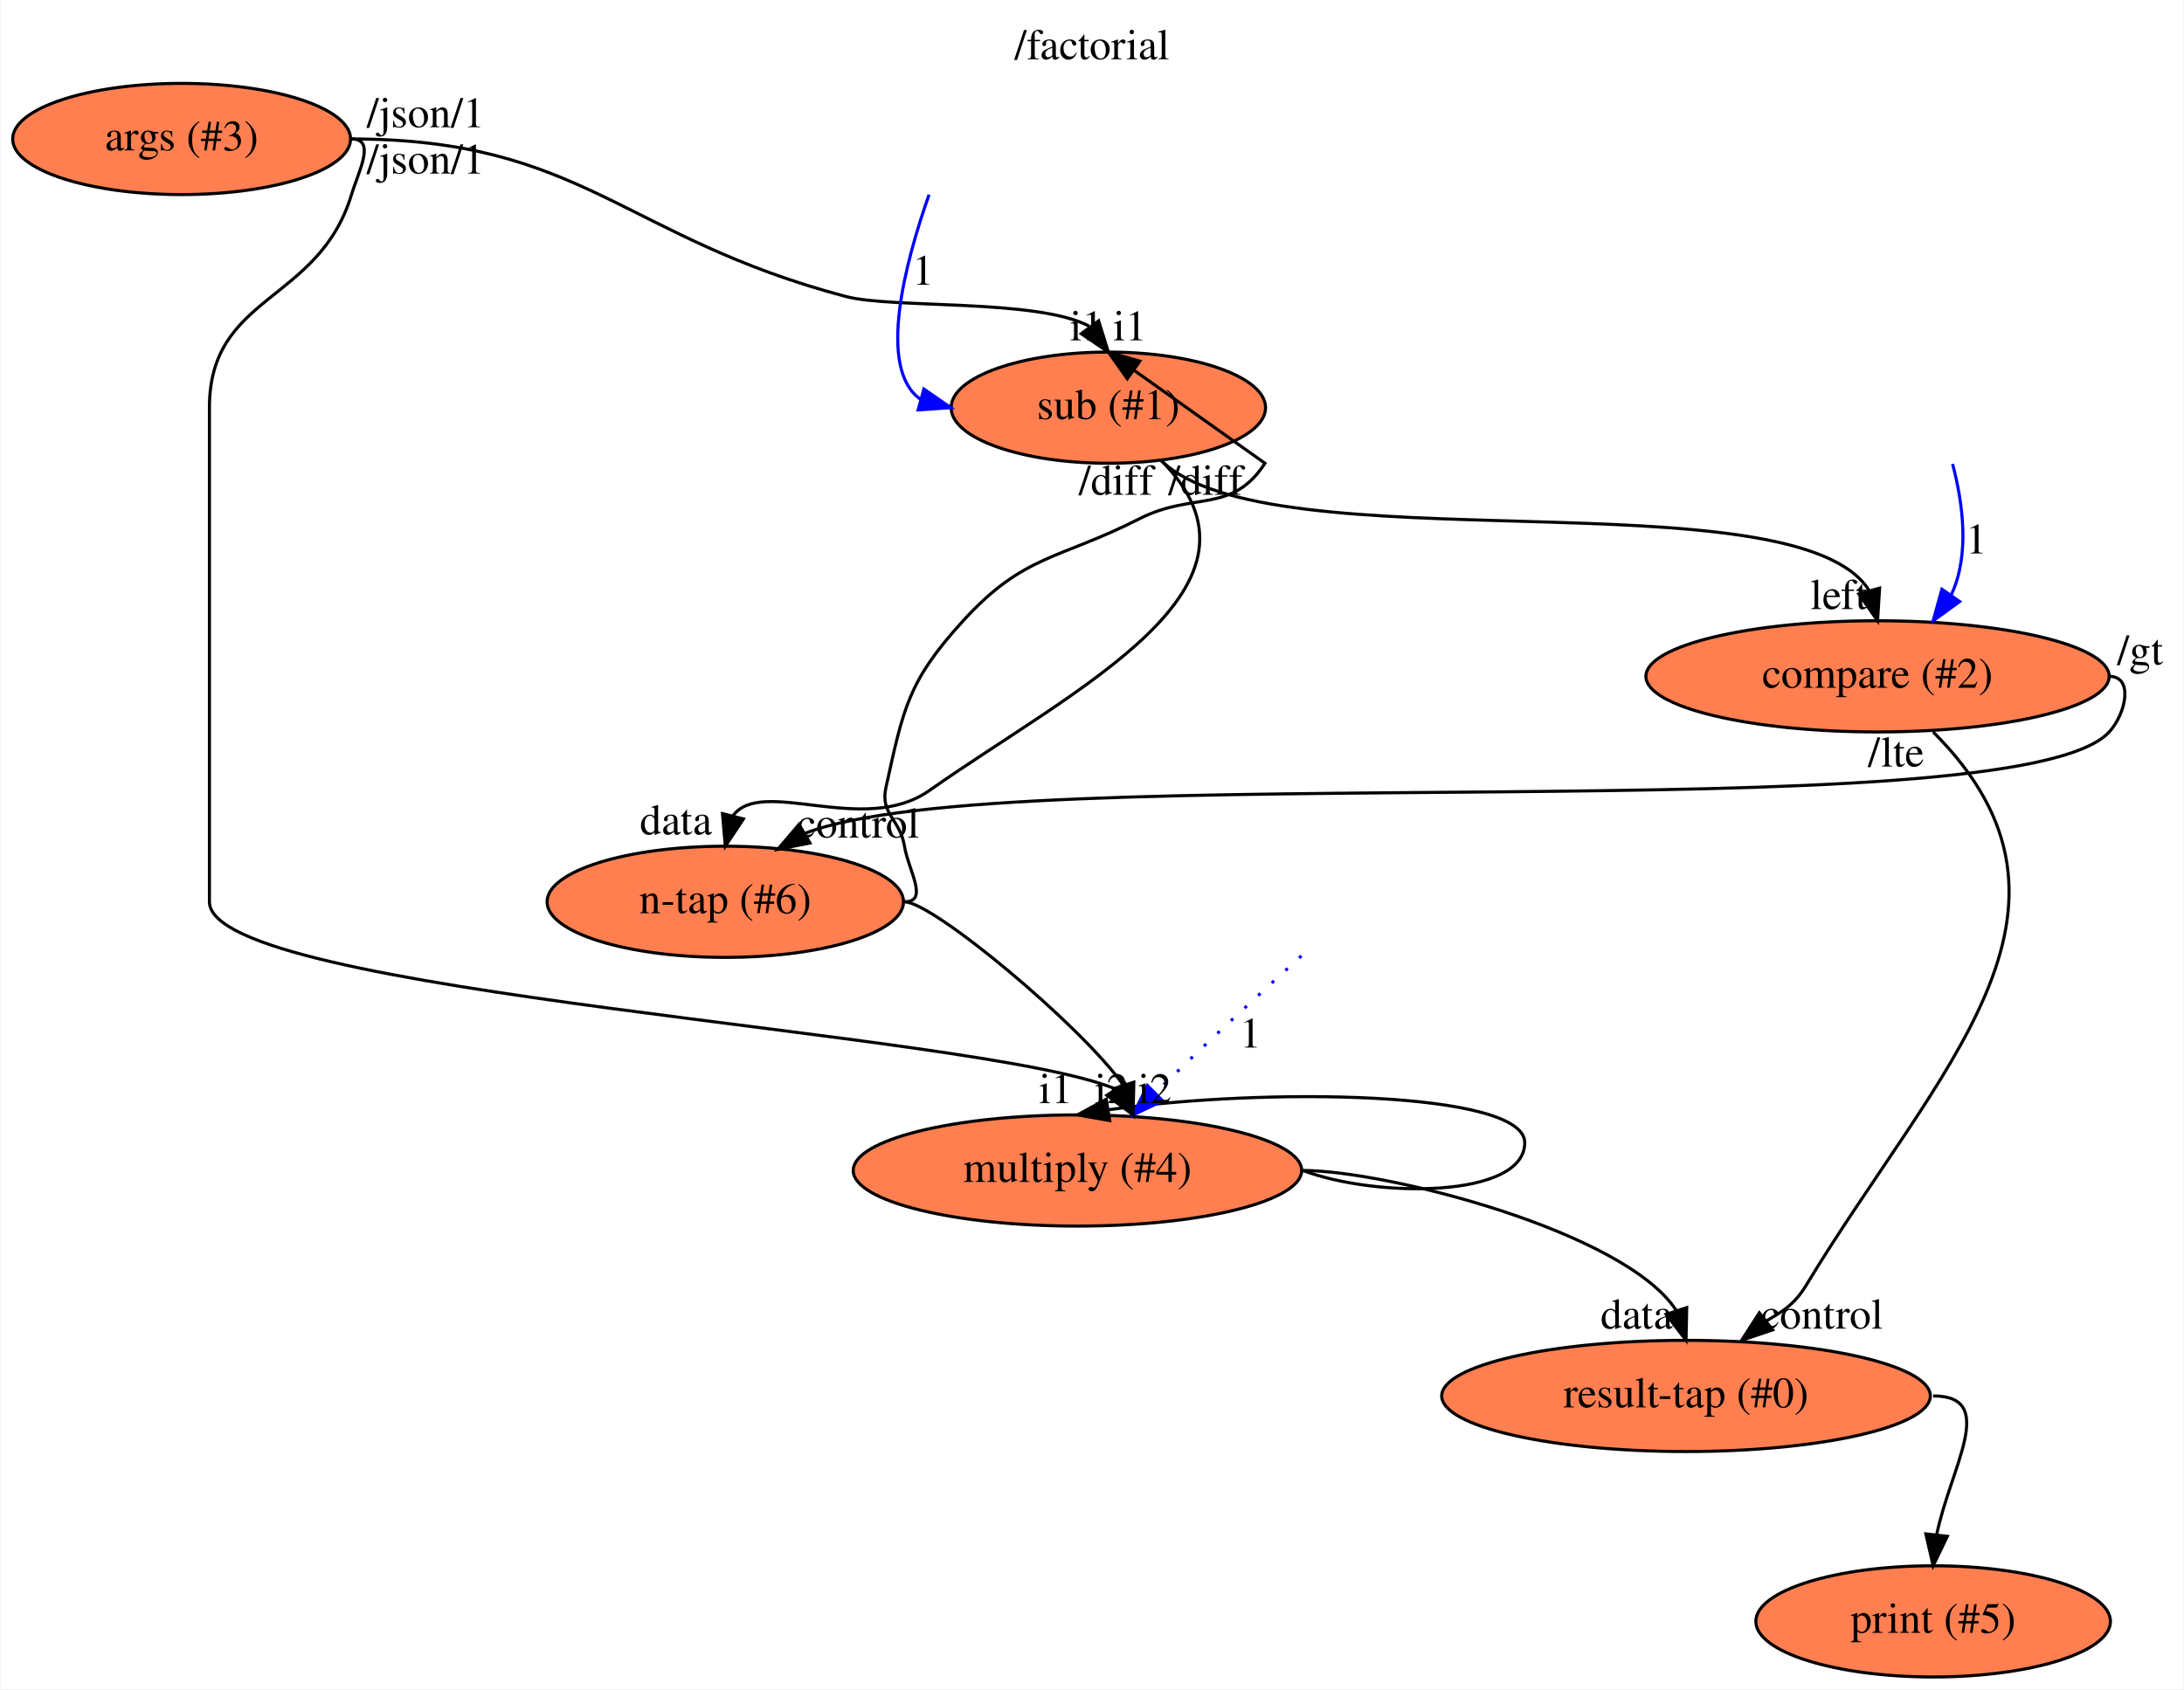
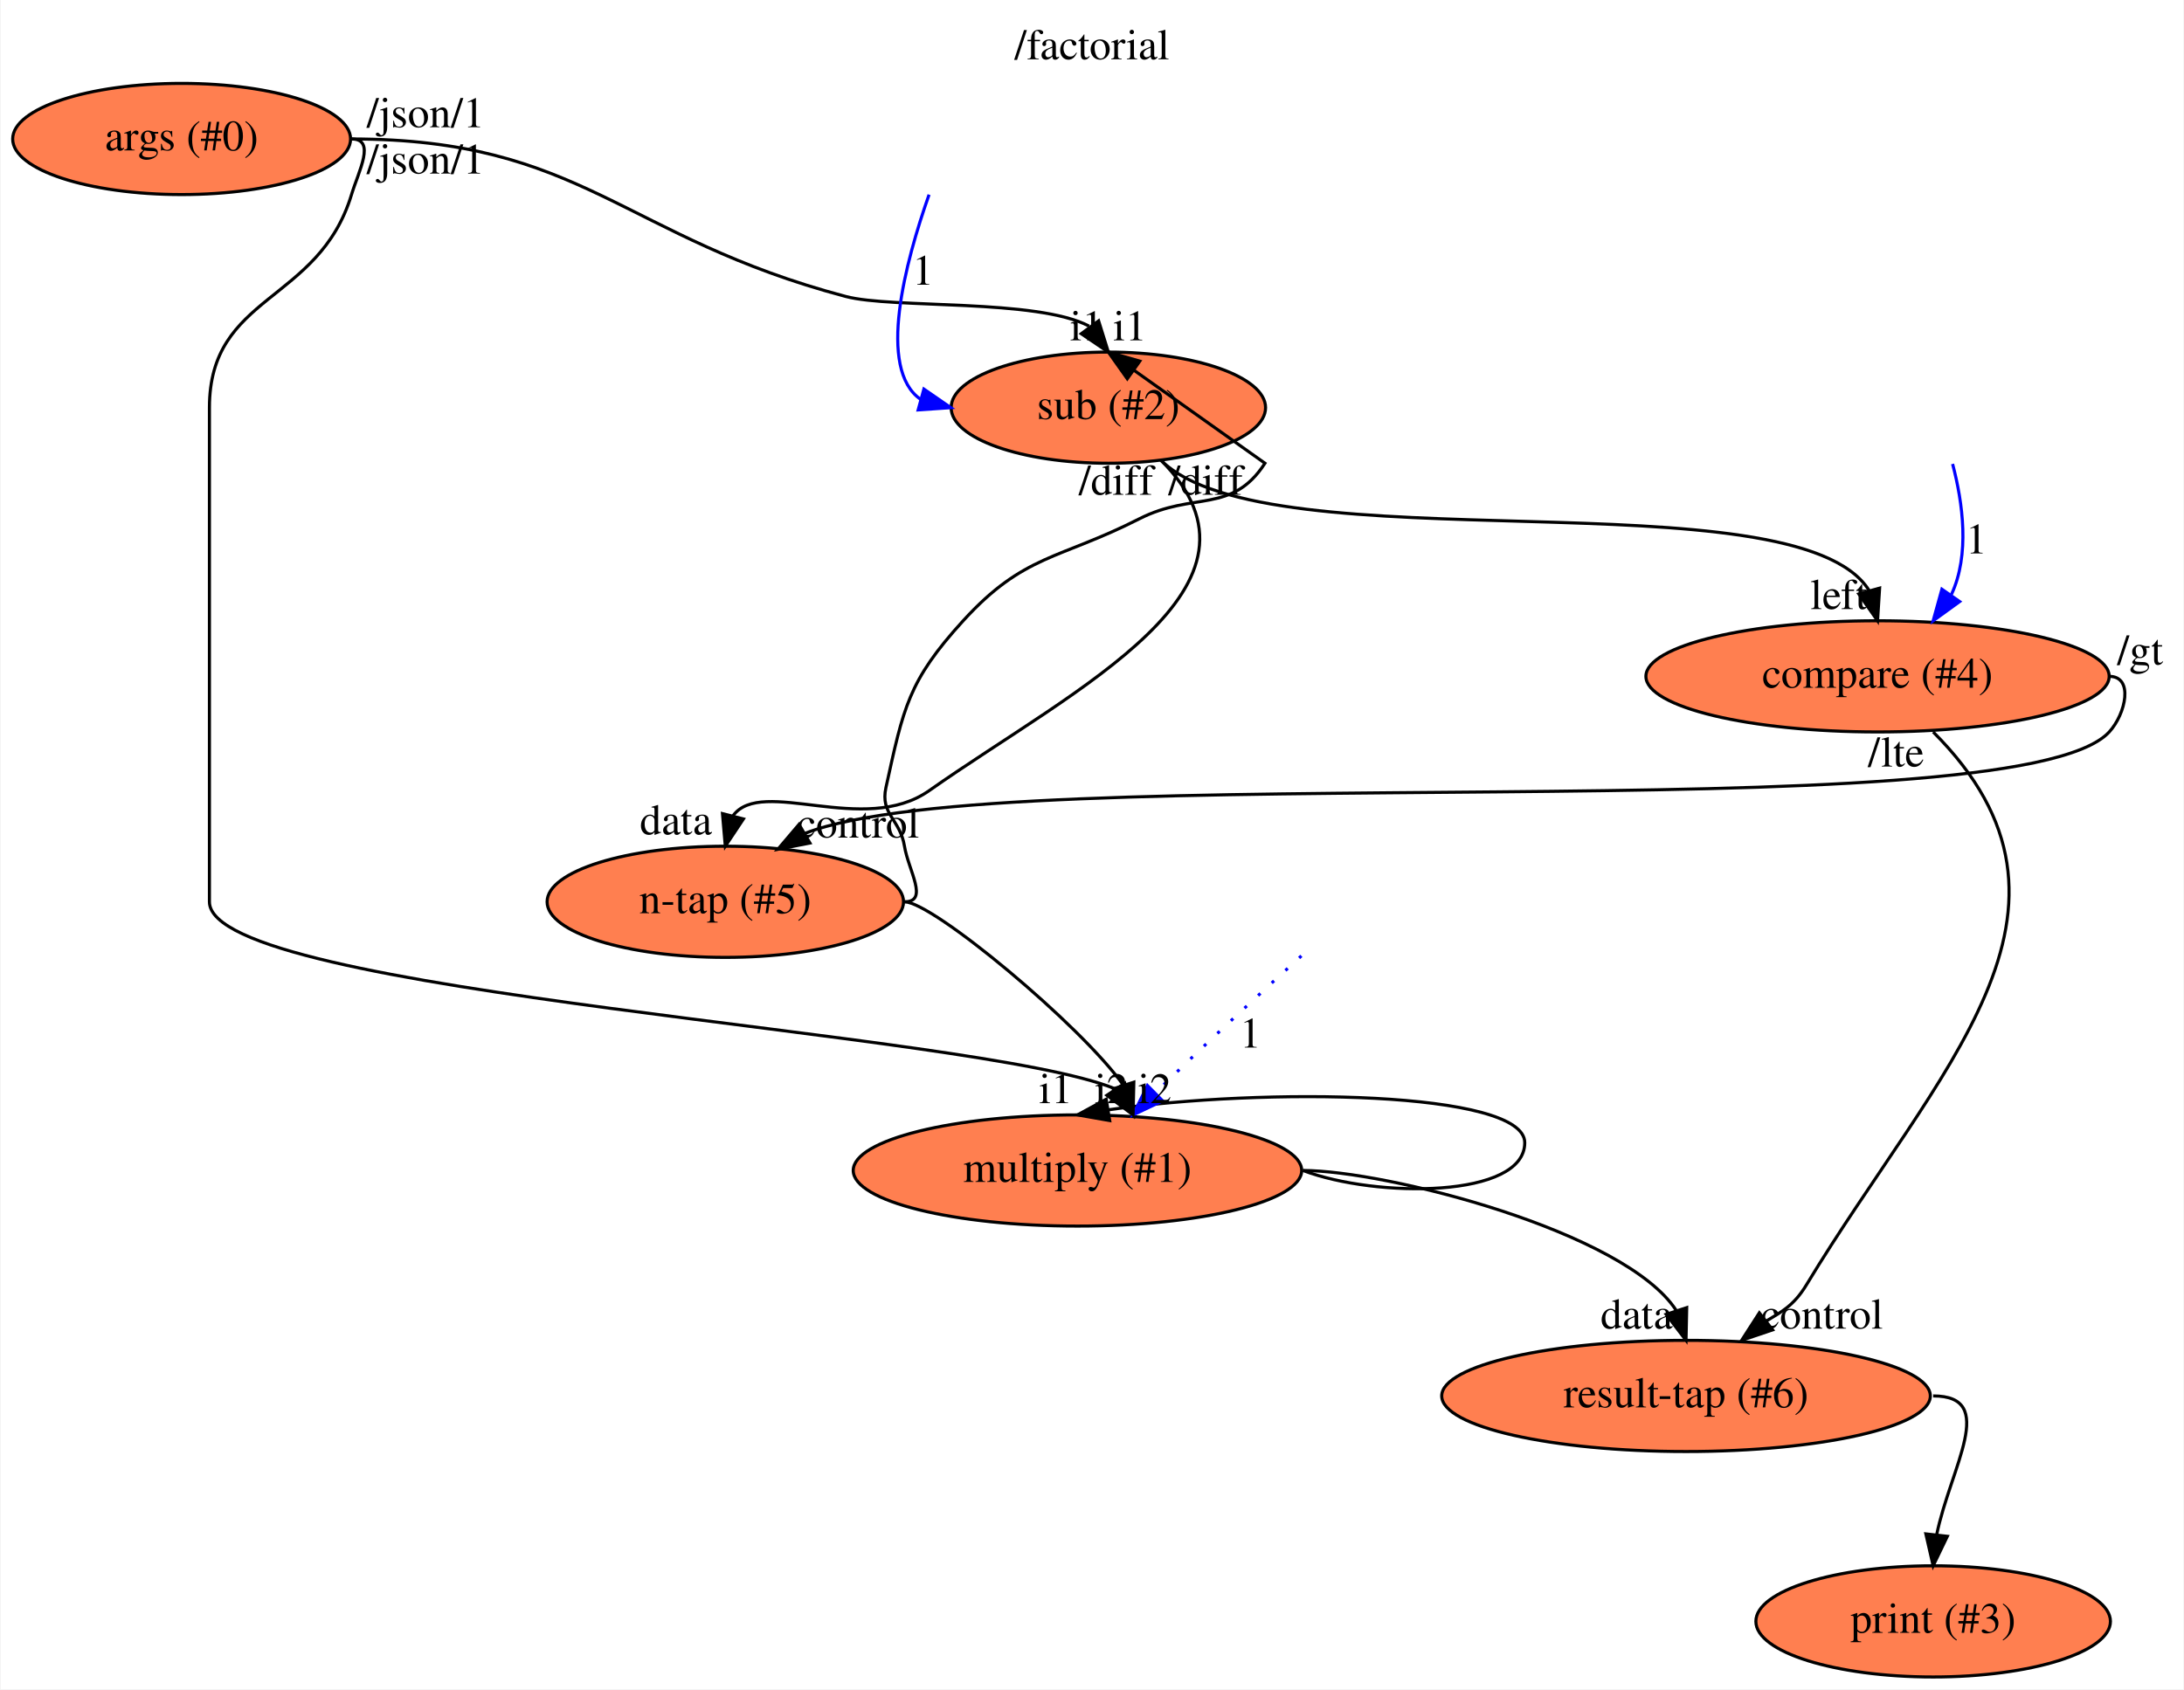
<svg xmlns="http://www.w3.org/2000/svg" xmlns:xlink="http://www.w3.org/1999/xlink" width="707pt" height="547pt" viewBox="0.00 0.00 706.60 547.00">
  <g id="graph0" class="graph" transform="scale(1 1) rotate(0) translate(4 543)">
    <polygon fill="#ffffff" stroke="transparent" points="-4,4 -4,-543 702.595,-543 702.595,4 -4,4" />
    <text text-anchor="middle" x="349.298" y="-523.8" font-family="Times,serif" font-size="14.00" fill="#000000">/factorial</text>
    <g id="node1" class="node">
      <g id="a_node1">
-         <a xlink:href="file:///home/travis/build/andrewdavidmackenzie/flow/flowr/src/lib/flowruntime/args/get.html" xlink:title="args (#3)">
+         <a xlink:href="file:///home/travis/build/andrewdavidmackenzie/flow/flowr/src/lib/flowruntime/args/get.html" xlink:title="args (#0)">
          <ellipse fill="#ff7f50" stroke="#000000" cx="54.595" cy="-498" rx="54.691" ry="18" />
-           <text text-anchor="middle" x="54.595" y="-494.3" font-family="Times,serif" font-size="14.00" fill="#000000">args (#3)</text>
+           <text text-anchor="middle" x="54.595" y="-494.3" font-family="Times,serif" font-size="14.00" fill="#000000">args (#0)</text>
        </a>
      </g>
    </g>
    <g id="node2" class="node">
      <g id="a_node2">
-         <a xlink:href="file:///home/travis/build/andrewdavidmackenzie/flow/flowstdlib/math/multiply/multiply.html" xlink:title="multiply (#4)">
+         <a xlink:href="file:///home/travis/build/andrewdavidmackenzie/flow/flowstdlib/math/multiply/multiply.html" xlink:title="multiply (#1)">
          <ellipse fill="#ff7f50" stroke="#000000" cx="344.595" cy="-164" rx="72.588" ry="18" />
-           <text text-anchor="middle" x="344.595" y="-160.3" font-family="Times,serif" font-size="14.00" fill="#000000">multiply (#4)</text>
+           <text text-anchor="middle" x="344.595" y="-160.3" font-family="Times,serif" font-size="14.00" fill="#000000">multiply (#1)</text>
        </a>
      </g>
    </g>
    <g id="edge1" class="edge">
      <path fill="none" stroke="#000000" d="M109.595,-498C117.595,-498 111.913,-487.657 109.595,-480 98.915,-444.725 63.595,-447.857 63.595,-411 63.595,-411 63.595,-411 63.595,-251 63.595,-221.1 312.081,-209.119 356.972,-190.363" />
      <polygon fill="#000000" stroke="#000000" points="359.92,-192.252 362.595,-182 354.111,-188.346 359.92,-192.252" />
      <text text-anchor="middle" x="355.595" y="-185.8" font-family="Times,serif" font-size="14.00" fill="#000000">i2</text>
      <text text-anchor="middle" x="133.595" y="-501.8" font-family="Times,serif" font-size="14.00" fill="#000000">/json/1</text>
    </g>
    <g id="node3" class="node">
      <g id="a_node3">
-         <a xlink:href="file:///home/travis/build/andrewdavidmackenzie/flow/flowstdlib/math/subtract/subtract.html" xlink:title="sub (#1)">
+         <a xlink:href="file:///home/travis/build/andrewdavidmackenzie/flow/flowstdlib/math/subtract/subtract.html" xlink:title="sub (#2)">
          <ellipse fill="#ff7f50" stroke="#000000" cx="354.595" cy="-411" rx="50.892" ry="18" />
-           <text text-anchor="middle" x="354.595" y="-407.3" font-family="Times,serif" font-size="14.00" fill="#000000">sub (#1)</text>
+           <text text-anchor="middle" x="354.595" y="-407.3" font-family="Times,serif" font-size="14.00" fill="#000000">sub (#2)</text>
        </a>
      </g>
    </g>
    <g id="edge2" class="edge">
      <path fill="none" stroke="#000000" d="M109.595,-498C184.231,-498 197.441,-466.088 269.595,-447 284.761,-442.988 331.396,-446.359 348.35,-437.408" />
      <polygon fill="#000000" stroke="#000000" points="351.442,-439.115 354.595,-429 345.823,-434.941 351.442,-439.115" />
      <text text-anchor="middle" x="347.595" y="-432.8" font-family="Times,serif" font-size="14.00" fill="#000000">i1</text>
      <text text-anchor="middle" x="133.595" y="-486.8" font-family="Times,serif" font-size="14.00" fill="#000000">/json/1</text>
    </g>
    <g id="edge4" class="edge">
      <path fill="none" stroke="#000000" d="M417.595,-164C441.389,-155 489.389,-155 489.389,-173 489.389,-189.84 404.902,-190.925 354.49,-183.626" />
      <polygon fill="#000000" stroke="#000000" points="355.03,-180.167 344.595,-182 353.895,-187.075 355.03,-180.167" />
      <text text-anchor="middle" x="337.595" y="-185.8" font-family="Times,serif" font-size="14.00" fill="#000000">i1</text>
    </g>
    <g id="node5" class="node">
      <g id="a_node5">
-         <a xlink:href="file:///home/travis/build/andrewdavidmackenzie/flow/flowstdlib/control/tap/tap.html" xlink:title="result-tap (#0)">
+         <a xlink:href="file:///home/travis/build/andrewdavidmackenzie/flow/flowstdlib/control/tap/tap.html" xlink:title="result-tap (#6)">
          <ellipse fill="#ff7f50" stroke="#000000" cx="541.595" cy="-91" rx="79.087" ry="18" />
-           <text text-anchor="middle" x="541.595" y="-87.3" font-family="Times,serif" font-size="14.00" fill="#000000">result-tap (#0)</text>
+           <text text-anchor="middle" x="541.595" y="-87.3" font-family="Times,serif" font-size="14.00" fill="#000000">result-tap (#6)</text>
        </a>
      </g>
    </g>
    <g id="edge5" class="edge">
      <path fill="none" stroke="#000000" d="M417.595,-164C444.443,-164 521.826,-144.284 538.433,-118.676" />
      <polygon fill="#000000" stroke="#000000" points="541.816,-119.593 541.595,-109 535.162,-117.418 541.816,-119.593" />
      <text text-anchor="middle" x="525.595" y="-112.8" font-family="Times,serif" font-size="14.00" fill="#000000">data</text>
    </g>
    <g id="node7" class="node">
      <g id="a_node7">
-         <a xlink:href="file:///home/travis/build/andrewdavidmackenzie/flow/flowstdlib/control/tap/tap.html" xlink:title="n-tap (#6)">
+         <a xlink:href="file:///home/travis/build/andrewdavidmackenzie/flow/flowstdlib/control/tap/tap.html" xlink:title="n-tap (#5)">
          <ellipse fill="#ff7f50" stroke="#000000" cx="230.595" cy="-251" rx="57.69" ry="18" />
-           <text text-anchor="middle" x="230.595" y="-247.3" font-family="Times,serif" font-size="14.00" fill="#000000">n-tap (#6)</text>
+           <text text-anchor="middle" x="230.595" y="-247.3" font-family="Times,serif" font-size="14.00" fill="#000000">n-tap (#5)</text>
        </a>
      </g>
    </g>
    <g id="edge7" class="edge">
      <path fill="none" stroke="#000000" d="M371.595,-394C412.66,-352.935 344.101,-320.404 296.595,-287 275.416,-272.107 242.447,-291.574 233.126,-278.906" />
      <polygon fill="#000000" stroke="#000000" points="236.462,-277.822 230.595,-269 229.68,-279.555 236.462,-277.822" />
      <text text-anchor="middle" x="214.595" y="-272.8" font-family="Times,serif" font-size="14.00" fill="#000000">data</text>
      <text text-anchor="middle" x="357.095" y="-382.8" font-family="Times,serif" font-size="14.00" fill="#000000">/diff</text>
    </g>
    <g id="node8" class="node">
      <g id="a_node8">
-         <a xlink:href="file:///home/travis/build/andrewdavidmackenzie/flow/flowstdlib/math/compare/compare.html" xlink:title="compare (#2)">
+         <a xlink:href="file:///home/travis/build/andrewdavidmackenzie/flow/flowstdlib/math/compare/compare.html" xlink:title="compare (#4)">
          <ellipse fill="#ff7f50" stroke="#000000" cx="603.595" cy="-324" rx="74.987" ry="18" />
-           <text text-anchor="middle" x="603.595" y="-320.3" font-family="Times,serif" font-size="14.00" fill="#000000">compare (#2)</text>
+           <text text-anchor="middle" x="603.595" y="-320.3" font-family="Times,serif" font-size="14.00" fill="#000000">compare (#4)</text>
        </a>
      </g>
    </g>
    <g id="edge8" class="edge">
      <path fill="none" stroke="#000000" d="M371.595,-394C406.328,-359.267 577.001,-389.837 600.831,-351.853" />
      <polygon fill="#000000" stroke="#000000" points="604.263,-352.574 603.595,-342 597.524,-350.683 604.263,-352.574" />
      <text text-anchor="middle" x="591.095" y="-345.8" font-family="Times,serif" font-size="14.00" fill="#000000">left</text>
      <text text-anchor="middle" x="386.095" y="-382.8" font-family="Times,serif" font-size="14.00" fill="#000000">/diff</text>
    </g>
    <g id="edge3" class="edge">
      <path fill="none" stroke="#0000ff" stroke-dasharray="1,5" d="M417.081,-233.49C403.963,-221.579 386.166,-205.149 369.925,-189.25" />
      <polygon fill="#0000ff" stroke="#0000ff" points="372.166,-186.543 362.595,-182 367.244,-191.52 372.166,-186.543" />
      <text text-anchor="middle" x="400.595" y="-203.8" font-family="Times,serif" font-size="14.00" fill="#000000">1</text>
    </g>
    <g id="node10" class="node">
      <g id="a_node10">
-         <a xlink:href="file:///home/travis/build/andrewdavidmackenzie/flow/flowr/src/lib/flowruntime/stdio/stdout.html" xlink:title="print (#5)">
+         <a xlink:href="file:///home/travis/build/andrewdavidmackenzie/flow/flowr/src/lib/flowruntime/stdio/stdout.html" xlink:title="print (#3)">
          <ellipse fill="#ff7f50" stroke="#000000" cx="621.595" cy="-18" rx="57.391" ry="18" />
-           <text text-anchor="middle" x="621.595" y="-14.3" font-family="Times,serif" font-size="14.00" fill="#000000">print (#5)</text>
+           <text text-anchor="middle" x="621.595" y="-14.3" font-family="Times,serif" font-size="14.00" fill="#000000">print (#3)</text>
        </a>
      </g>
    </g>
    <g id="edge14" class="edge">
      <path fill="none" stroke="#000000" d="M621.595,-91C642.793,-91 627.226,-68.022 622.717,-45.977" />
      <polygon fill="#000000" stroke="#000000" points="626.191,-45.546 621.595,-36 619.234,-46.328 626.191,-45.546" />
    </g>
    <g id="edge6" class="edge">
      <path fill="none" stroke="#0000ff" d="M296.556,-479.974C288.909,-458.273 279.566,-423.514 293.842,-413.674" />
      <polygon fill="#0000ff" stroke="#0000ff" points="294.876,-417.019 303.595,-411 293.026,-410.268 294.876,-417.019" />
      <text text-anchor="middle" x="294.595" y="-450.8" font-family="Times,serif" font-size="14.00" fill="#000000">1</text>
    </g>
    <g id="edge12" class="edge">
      <path fill="none" stroke="#000000" d="M288.595,-251C297.685,-251 345.655,-211.084 359.483,-191.601" />
      <polygon fill="#000000" stroke="#000000" points="362.841,-192.592 362.595,-182 356.182,-190.434 362.841,-192.592" />
      <text text-anchor="middle" x="369.595" y="-185.8" font-family="Times,serif" font-size="14.00" fill="#000000">i2</text>
    </g>
    <g id="edge13" class="edge">
      <path fill="none" stroke="#000000" d="M288.595,-251C296.595,-251 289.877,-261.103 288.595,-269 287.177,-277.741 280.69,-279.352 282.595,-288 288.284,-313.828 289.766,-322.466 307.595,-342 327.329,-363.621 338.505,-361.727 364.595,-375 382.222,-383.968 394.499,-376.427 405.291,-393 405.291,-393 377.365,-412.83 362.966,-423.055" />
      <polygon fill="#000000" stroke="#000000" points="360.722,-420.356 354.595,-429 364.775,-426.064 360.722,-420.356" />
      <text text-anchor="middle" x="361.595" y="-432.8" font-family="Times,serif" font-size="14.00" fill="#000000">i1</text>
    </g>
    <g id="edge11" class="edge">
      <path fill="none" stroke="#000000" d="M621.595,-306C679.306,-248.289 622.813,-196.848 580.595,-127 576.422,-120.096 572.426,-118.245 567.715,-115.332" />
      <polygon fill="#000000" stroke="#000000" points="569.633,-112.389 559.595,-109 565.329,-117.909 569.633,-112.389" />
      <text text-anchor="middle" x="585.595" y="-112.8" font-family="Times,serif" font-size="14.00" fill="#000000">control</text>
      <text text-anchor="middle" x="609.595" y="-294.8" font-family="Times,serif" font-size="14.00" fill="#000000">/lte</text>
    </g>
    <g id="edge10" class="edge">
      <path fill="none" stroke="#000000" d="M678.595,-324C686.595,-324 683.998,-311.9 678.595,-306 647.967,-272.553 321.819,-298.646 256.432,-273.171" />
      <polygon fill="#000000" stroke="#000000" points="257.994,-270.029 247.595,-268 254.459,-276.071 257.994,-270.029" />
      <text text-anchor="middle" x="273.595" y="-271.8" font-family="Times,serif" font-size="14.00" fill="#000000">control</text>
      <text text-anchor="middle" x="688.595" y="-327.8" font-family="Times,serif" font-size="14.00" fill="#000000">/gt</text>
    </g>
    <g id="edge9" class="edge">
      <path fill="none" stroke="#0000ff" d="M627.889,-392.773C631.216,-380.141 633.505,-363.354 627.519,-350.525" />
      <polygon fill="#0000ff" stroke="#0000ff" points="630.176,-348.215 621.595,-342 624.428,-352.209 630.176,-348.215" />
      <text text-anchor="middle" x="635.595" y="-363.8" font-family="Times,serif" font-size="14.00" fill="#000000">1</text>
    </g>
  </g>
</svg>
